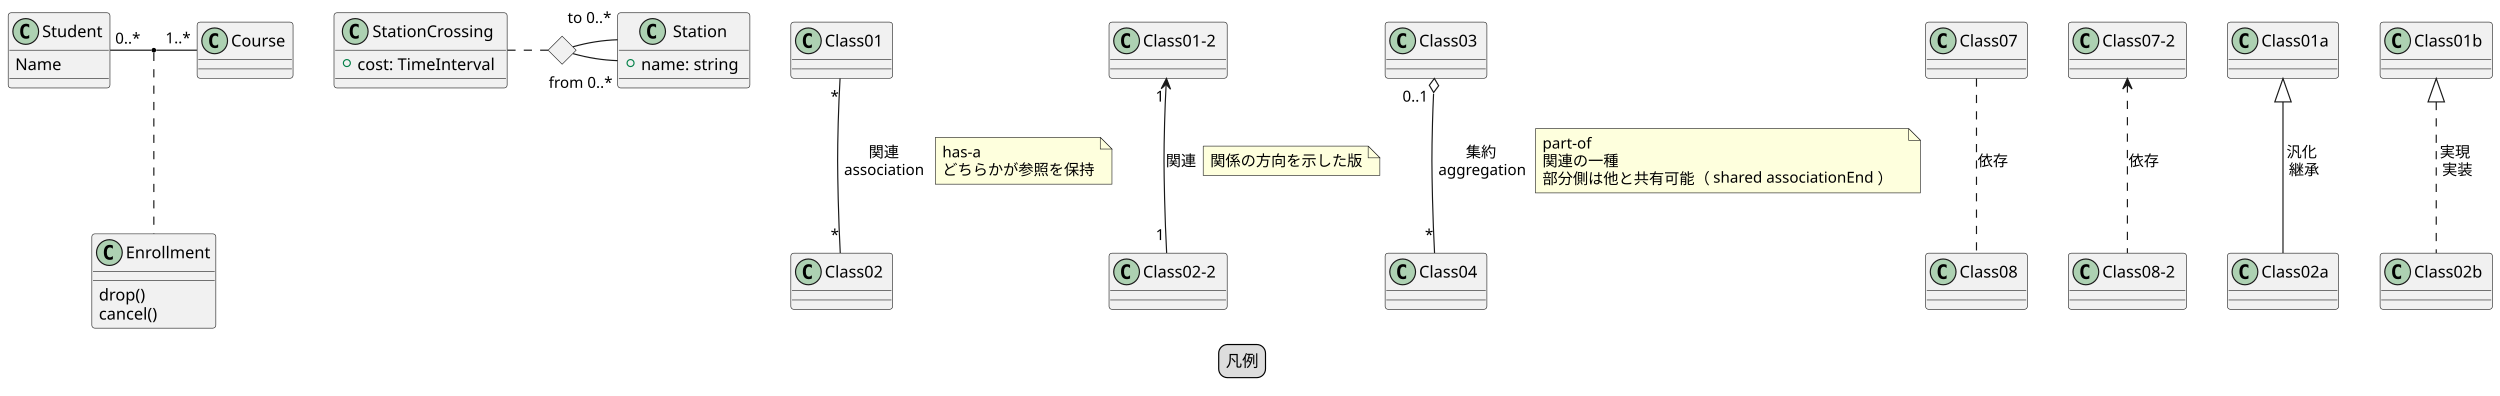
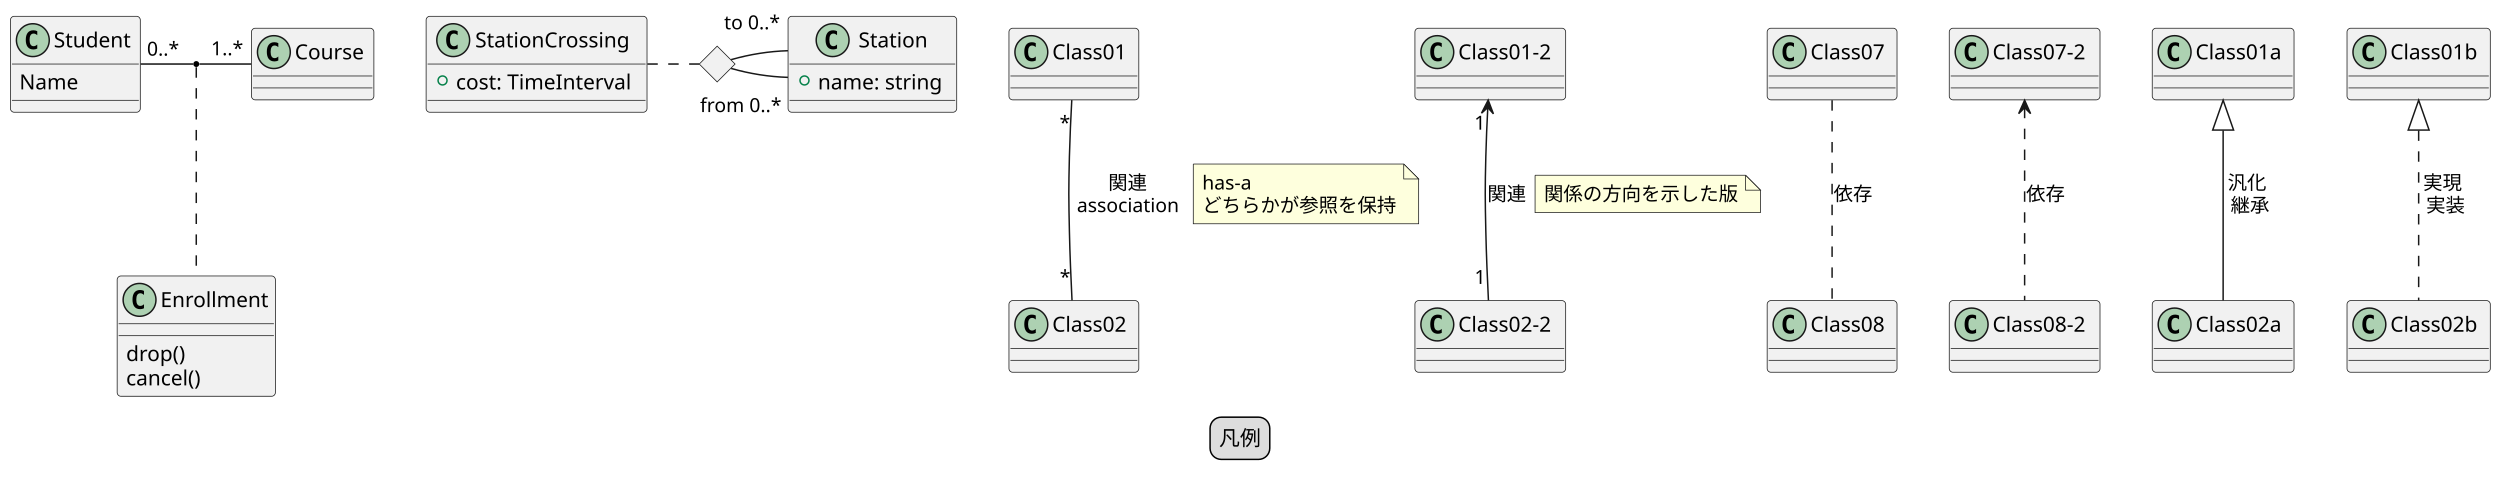
- <svg xmlns="http://www.w3.org/2000/svg" contentStyleType="text/css" height="338px" preserveAspectRatio="none" style="width:2137px;height:338px;background:#FFFFFF;" version="1.1" viewBox="0 0 2137 338" width="2137px" zoomAndPan="magnify">
+ <svg xmlns="http://www.w3.org/2000/svg" contentStyleType="text/css" height="323px" preserveAspectRatio="none" style="width:1675px;height:323px;background:#FFFFFF;" version="1.1" viewBox="0 0 1675 323" width="1675px" zoomAndPan="magnify">
  <defs />
  <g>
    <g id="elem_Class01">
      <rect fill="#F1F1F1" height="48" id="Class01" rx="2.5" ry="2.5" style="stroke:#181818;stroke-width:0.5;" width="87" x="676" y="18.909" />
      <ellipse cx="691" cy="34.909" fill="#ADD1B2" rx="11" ry="11" style="stroke:#181818;stroke-width:1.0;" />
      <path d="M693.969,40.55 Q693.391,40.847 692.75,40.987 Q692.109,41.144 691.406,41.144 Q688.906,41.144 687.578,39.503 Q686.266,37.847 686.266,34.722 Q686.266,31.597 687.578,29.941 Q688.906,28.284 691.406,28.284 Q692.109,28.284 692.75,28.441 Q693.406,28.597 693.969,28.894 L693.969,31.613 Q693.344,31.034 692.75,30.769 Q692.156,30.488 691.531,30.488 Q690.188,30.488 689.5,31.566 Q688.812,32.628 688.812,34.722 Q688.812,36.816 689.5,37.894 Q690.188,38.956 691.531,38.956 Q692.156,38.956 692.75,38.691 Q693.344,38.409 693.969,37.831 L693.969,40.55 Z " fill="#000000" />
      <text fill="#000000" font-family="sans-serif" font-size="14" lengthAdjust="spacing" textLength="55" x="705" y="39.756">Class01</text>
      <line style="stroke:#181818;stroke-width:0.5;" x1="677" x2="762" y1="50.909" y2="50.909" />
      <line style="stroke:#181818;stroke-width:0.5;" x1="677" x2="762" y1="58.909" y2="58.909" />
    </g>
    <g id="elem_Class02">
-       <rect fill="#F1F1F1" height="48" id="Class02" rx="2.5" ry="2.5" style="stroke:#181818;stroke-width:0.5;" width="87" x="676" y="216.409" />
-       <ellipse cx="691" cy="232.409" fill="#ADD1B2" rx="11" ry="11" style="stroke:#181818;stroke-width:1.0;" />
-       <path d="M693.969,238.05 Q693.391,238.347 692.75,238.488 Q692.109,238.644 691.406,238.644 Q688.906,238.644 687.578,237.003 Q686.266,235.347 686.266,232.222 Q686.266,229.097 687.578,227.441 Q688.906,225.784 691.406,225.784 Q692.109,225.784 692.75,225.941 Q693.406,226.097 693.969,226.394 L693.969,229.113 Q693.344,228.534 692.75,228.269 Q692.156,227.988 691.531,227.988 Q690.188,227.988 689.5,229.066 Q688.812,230.128 688.812,232.222 Q688.812,234.316 689.5,235.394 Q690.188,236.456 691.531,236.456 Q692.156,236.456 692.75,236.191 Q693.344,235.909 693.969,235.331 L693.969,238.05 Z " fill="#000000" />
-       <text fill="#000000" font-family="sans-serif" font-size="14" lengthAdjust="spacing" textLength="55" x="705" y="237.256">Class02</text>
-       <line style="stroke:#181818;stroke-width:0.5;" x1="677" x2="762" y1="248.409" y2="248.409" />
-       <line style="stroke:#181818;stroke-width:0.5;" x1="677" x2="762" y1="256.409" y2="256.409" />
+       <rect fill="#F1F1F1" height="48" id="Class02" rx="2.5" ry="2.5" style="stroke:#181818;stroke-width:0.5;" width="87" x="676" y="201.409" />
+       <ellipse cx="691" cy="217.409" fill="#ADD1B2" rx="11" ry="11" style="stroke:#181818;stroke-width:1.0;" />
+       <path d="M693.969,223.05 Q693.391,223.347 692.75,223.488 Q692.109,223.644 691.406,223.644 Q688.906,223.644 687.578,222.003 Q686.266,220.347 686.266,217.222 Q686.266,214.097 687.578,212.441 Q688.906,210.784 691.406,210.784 Q692.109,210.784 692.75,210.941 Q693.406,211.097 693.969,211.394 L693.969,214.113 Q693.344,213.534 692.75,213.269 Q692.156,212.988 691.531,212.988 Q690.188,212.988 689.5,214.066 Q688.812,215.128 688.812,217.222 Q688.812,219.316 689.5,220.394 Q690.188,221.456 691.531,221.456 Q692.156,221.456 692.75,221.191 Q693.344,220.909 693.969,220.331 L693.969,223.05 Z " fill="#000000" />
+       <text fill="#000000" font-family="sans-serif" font-size="14" lengthAdjust="spacing" textLength="55" x="705" y="222.256">Class02</text>
+       <line style="stroke:#181818;stroke-width:0.5;" x1="677" x2="762" y1="233.409" y2="233.409" />
+       <line style="stroke:#181818;stroke-width:0.5;" x1="677" x2="762" y1="241.409" y2="241.409" />
    </g>
    <g id="elem_Class01-2">
      <rect fill="#F1F1F1" height="48" id="Class01-2" rx="2.5" ry="2.5" style="stroke:#181818;stroke-width:0.5;" width="101" x="948" y="18.909" />
      <ellipse cx="963" cy="34.909" fill="#ADD1B2" rx="11" ry="11" style="stroke:#181818;stroke-width:1.0;" />
      <path d="M965.969,40.55 Q965.391,40.847 964.75,40.987 Q964.109,41.144 963.406,41.144 Q960.906,41.144 959.578,39.503 Q958.266,37.847 958.266,34.722 Q958.266,31.597 959.578,29.941 Q960.906,28.284 963.406,28.284 Q964.109,28.284 964.75,28.441 Q965.406,28.597 965.969,28.894 L965.969,31.613 Q965.344,31.034 964.75,30.769 Q964.156,30.488 963.531,30.488 Q962.188,30.488 961.5,31.566 Q960.812,32.628 960.812,34.722 Q960.812,36.816 961.5,37.894 Q962.188,38.956 963.531,38.956 Q964.156,38.956 964.75,38.691 Q965.344,38.409 965.969,37.831 L965.969,40.55 Z " fill="#000000" />
      <text fill="#000000" font-family="sans-serif" font-size="14" lengthAdjust="spacing" textLength="69" x="977" y="39.756">Class01-2</text>
      <line style="stroke:#181818;stroke-width:0.5;" x1="949" x2="1048" y1="50.909" y2="50.909" />
      <line style="stroke:#181818;stroke-width:0.5;" x1="949" x2="1048" y1="58.909" y2="58.909" />
    </g>
    <g id="elem_Class02-2">
-       <rect fill="#F1F1F1" height="48" id="Class02-2" rx="2.5" ry="2.5" style="stroke:#181818;stroke-width:0.5;" width="101" x="948" y="216.409" />
-       <ellipse cx="963" cy="232.409" fill="#ADD1B2" rx="11" ry="11" style="stroke:#181818;stroke-width:1.0;" />
-       <path d="M965.969,238.05 Q965.391,238.347 964.75,238.488 Q964.109,238.644 963.406,238.644 Q960.906,238.644 959.578,237.003 Q958.266,235.347 958.266,232.222 Q958.266,229.097 959.578,227.441 Q960.906,225.784 963.406,225.784 Q964.109,225.784 964.75,225.941 Q965.406,226.097 965.969,226.394 L965.969,229.113 Q965.344,228.534 964.75,228.269 Q964.156,227.988 963.531,227.988 Q962.188,227.988 961.5,229.066 Q960.812,230.128 960.812,232.222 Q960.812,234.316 961.5,235.394 Q962.188,236.456 963.531,236.456 Q964.156,236.456 964.75,236.191 Q965.344,235.909 965.969,235.331 L965.969,238.05 Z " fill="#000000" />
-       <text fill="#000000" font-family="sans-serif" font-size="14" lengthAdjust="spacing" textLength="69" x="977" y="237.256">Class02-2</text>
-       <line style="stroke:#181818;stroke-width:0.5;" x1="949" x2="1048" y1="248.409" y2="248.409" />
-       <line style="stroke:#181818;stroke-width:0.5;" x1="949" x2="1048" y1="256.409" y2="256.409" />
-     </g>
-     <g id="elem_Class03">
-       <rect fill="#F1F1F1" height="48" id="Class03" rx="2.5" ry="2.5" style="stroke:#181818;stroke-width:0.5;" width="87" x="1184" y="18.909" />
+       <rect fill="#F1F1F1" height="48" id="Class02-2" rx="2.5" ry="2.5" style="stroke:#181818;stroke-width:0.5;" width="101" x="948" y="201.409" />
+       <ellipse cx="963" cy="217.409" fill="#ADD1B2" rx="11" ry="11" style="stroke:#181818;stroke-width:1.0;" />
+       <path d="M965.969,223.05 Q965.391,223.347 964.75,223.488 Q964.109,223.644 963.406,223.644 Q960.906,223.644 959.578,222.003 Q958.266,220.347 958.266,217.222 Q958.266,214.097 959.578,212.441 Q960.906,210.784 963.406,210.784 Q964.109,210.784 964.75,210.941 Q965.406,211.097 965.969,211.394 L965.969,214.113 Q965.344,213.534 964.75,213.269 Q964.156,212.988 963.531,212.988 Q962.188,212.988 961.5,214.066 Q960.812,215.128 960.812,217.222 Q960.812,219.316 961.5,220.394 Q962.188,221.456 963.531,221.456 Q964.156,221.456 964.75,221.191 Q965.344,220.909 965.969,220.331 L965.969,223.05 Z " fill="#000000" />
+       <text fill="#000000" font-family="sans-serif" font-size="14" lengthAdjust="spacing" textLength="69" x="977" y="222.256">Class02-2</text>
+       <line style="stroke:#181818;stroke-width:0.5;" x1="949" x2="1048" y1="233.409" y2="233.409" />
+       <line style="stroke:#181818;stroke-width:0.5;" x1="949" x2="1048" y1="241.409" y2="241.409" />
+     </g>
+     <g id="elem_Class07">
+       <rect fill="#F1F1F1" height="48" id="Class07" rx="2.5" ry="2.5" style="stroke:#181818;stroke-width:0.5;" width="87" x="1184" y="18.909" />
      <ellipse cx="1199" cy="34.909" fill="#ADD1B2" rx="11" ry="11" style="stroke:#181818;stroke-width:1.0;" />
      <path d="M1201.969,40.55 Q1201.391,40.847 1200.75,40.987 Q1200.109,41.144 1199.406,41.144 Q1196.906,41.144 1195.578,39.503 Q1194.266,37.847 1194.266,34.722 Q1194.266,31.597 1195.578,29.941 Q1196.906,28.284 1199.406,28.284 Q1200.109,28.284 1200.75,28.441 Q1201.406,28.597 1201.969,28.894 L1201.969,31.613 Q1201.344,31.034 1200.75,30.769 Q1200.156,30.488 1199.531,30.488 Q1198.188,30.488 1197.5,31.566 Q1196.812,32.628 1196.812,34.722 Q1196.812,36.816 1197.5,37.894 Q1198.188,38.956 1199.531,38.956 Q1200.156,38.956 1200.75,38.691 Q1201.344,38.409 1201.969,37.831 L1201.969,40.55 Z " fill="#000000" />
-       <text fill="#000000" font-family="sans-serif" font-size="14" lengthAdjust="spacing" textLength="55" x="1213" y="39.756">Class03</text>
+       <text fill="#000000" font-family="sans-serif" font-size="14" lengthAdjust="spacing" textLength="55" x="1213" y="39.756">Class07</text>
      <line style="stroke:#181818;stroke-width:0.5;" x1="1185" x2="1270" y1="50.909" y2="50.909" />
      <line style="stroke:#181818;stroke-width:0.5;" x1="1185" x2="1270" y1="58.909" y2="58.909" />
    </g>
-     <g id="elem_Class04">
-       <rect fill="#F1F1F1" height="48" id="Class04" rx="2.5" ry="2.5" style="stroke:#181818;stroke-width:0.5;" width="87" x="1184" y="216.409" />
-       <ellipse cx="1199" cy="232.409" fill="#ADD1B2" rx="11" ry="11" style="stroke:#181818;stroke-width:1.0;" />
-       <path d="M1201.969,238.05 Q1201.391,238.347 1200.75,238.488 Q1200.109,238.644 1199.406,238.644 Q1196.906,238.644 1195.578,237.003 Q1194.266,235.347 1194.266,232.222 Q1194.266,229.097 1195.578,227.441 Q1196.906,225.784 1199.406,225.784 Q1200.109,225.784 1200.75,225.941 Q1201.406,226.097 1201.969,226.394 L1201.969,229.113 Q1201.344,228.534 1200.75,228.269 Q1200.156,227.988 1199.531,227.988 Q1198.188,227.988 1197.5,229.066 Q1196.812,230.128 1196.812,232.222 Q1196.812,234.316 1197.5,235.394 Q1198.188,236.456 1199.531,236.456 Q1200.156,236.456 1200.75,236.191 Q1201.344,235.909 1201.969,235.331 L1201.969,238.05 Z " fill="#000000" />
-       <text fill="#000000" font-family="sans-serif" font-size="14" lengthAdjust="spacing" textLength="55" x="1213" y="237.256">Class04</text>
-       <line style="stroke:#181818;stroke-width:0.5;" x1="1185" x2="1270" y1="248.409" y2="248.409" />
-       <line style="stroke:#181818;stroke-width:0.5;" x1="1185" x2="1270" y1="256.409" y2="256.409" />
-     </g>
-     <g id="elem_Class07">
-       <rect fill="#F1F1F1" height="48" id="Class07" rx="2.5" ry="2.5" style="stroke:#181818;stroke-width:0.5;" width="87" x="1646" y="18.909" />
-       <ellipse cx="1661" cy="34.909" fill="#ADD1B2" rx="11" ry="11" style="stroke:#181818;stroke-width:1.0;" />
-       <path d="M1663.969,40.55 Q1663.391,40.847 1662.75,40.987 Q1662.109,41.144 1661.406,41.144 Q1658.906,41.144 1657.578,39.503 Q1656.266,37.847 1656.266,34.722 Q1656.266,31.597 1657.578,29.941 Q1658.906,28.284 1661.406,28.284 Q1662.109,28.284 1662.75,28.441 Q1663.406,28.597 1663.969,28.894 L1663.969,31.613 Q1663.344,31.034 1662.75,30.769 Q1662.156,30.488 1661.531,30.488 Q1660.188,30.488 1659.5,31.566 Q1658.812,32.628 1658.812,34.722 Q1658.812,36.816 1659.5,37.894 Q1660.188,38.956 1661.531,38.956 Q1662.156,38.956 1662.75,38.691 Q1663.344,38.409 1663.969,37.831 L1663.969,40.55 Z " fill="#000000" />
-       <text fill="#000000" font-family="sans-serif" font-size="14" lengthAdjust="spacing" textLength="55" x="1675" y="39.756">Class07</text>
-       <line style="stroke:#181818;stroke-width:0.5;" x1="1647" x2="1732" y1="50.909" y2="50.909" />
-       <line style="stroke:#181818;stroke-width:0.5;" x1="1647" x2="1732" y1="58.909" y2="58.909" />
-     </g>
    <g id="elem_Class08">
-       <rect fill="#F1F1F1" height="48" id="Class08" rx="2.5" ry="2.5" style="stroke:#181818;stroke-width:0.5;" width="87" x="1646" y="216.409" />
-       <ellipse cx="1661" cy="232.409" fill="#ADD1B2" rx="11" ry="11" style="stroke:#181818;stroke-width:1.0;" />
-       <path d="M1663.969,238.05 Q1663.391,238.347 1662.75,238.488 Q1662.109,238.644 1661.406,238.644 Q1658.906,238.644 1657.578,237.003 Q1656.266,235.347 1656.266,232.222 Q1656.266,229.097 1657.578,227.441 Q1658.906,225.784 1661.406,225.784 Q1662.109,225.784 1662.75,225.941 Q1663.406,226.097 1663.969,226.394 L1663.969,229.113 Q1663.344,228.534 1662.75,228.269 Q1662.156,227.988 1661.531,227.988 Q1660.188,227.988 1659.5,229.066 Q1658.812,230.128 1658.812,232.222 Q1658.812,234.316 1659.5,235.394 Q1660.188,236.456 1661.531,236.456 Q1662.156,236.456 1662.75,236.191 Q1663.344,235.909 1663.969,235.331 L1663.969,238.05 Z " fill="#000000" />
-       <text fill="#000000" font-family="sans-serif" font-size="14" lengthAdjust="spacing" textLength="55" x="1675" y="237.256">Class08</text>
-       <line style="stroke:#181818;stroke-width:0.5;" x1="1647" x2="1732" y1="248.409" y2="248.409" />
-       <line style="stroke:#181818;stroke-width:0.5;" x1="1647" x2="1732" y1="256.409" y2="256.409" />
+       <rect fill="#F1F1F1" height="48" id="Class08" rx="2.5" ry="2.5" style="stroke:#181818;stroke-width:0.5;" width="87" x="1184" y="201.409" />
+       <ellipse cx="1199" cy="217.409" fill="#ADD1B2" rx="11" ry="11" style="stroke:#181818;stroke-width:1.0;" />
+       <path d="M1201.969,223.05 Q1201.391,223.347 1200.75,223.488 Q1200.109,223.644 1199.406,223.644 Q1196.906,223.644 1195.578,222.003 Q1194.266,220.347 1194.266,217.222 Q1194.266,214.097 1195.578,212.441 Q1196.906,210.784 1199.406,210.784 Q1200.109,210.784 1200.75,210.941 Q1201.406,211.097 1201.969,211.394 L1201.969,214.113 Q1201.344,213.534 1200.75,213.269 Q1200.156,212.988 1199.531,212.988 Q1198.188,212.988 1197.5,214.066 Q1196.812,215.128 1196.812,217.222 Q1196.812,219.316 1197.5,220.394 Q1198.188,221.456 1199.531,221.456 Q1200.156,221.456 1200.75,221.191 Q1201.344,220.909 1201.969,220.331 L1201.969,223.05 Z " fill="#000000" />
+       <text fill="#000000" font-family="sans-serif" font-size="14" lengthAdjust="spacing" textLength="55" x="1213" y="222.256">Class08</text>
+       <line style="stroke:#181818;stroke-width:0.5;" x1="1185" x2="1270" y1="233.409" y2="233.409" />
+       <line style="stroke:#181818;stroke-width:0.5;" x1="1185" x2="1270" y1="241.409" y2="241.409" />
    </g>
    <g id="elem_Class07-2">
-       <rect fill="#F1F1F1" height="48" id="Class07-2" rx="2.5" ry="2.5" style="stroke:#181818;stroke-width:0.5;" width="101" x="1768" y="18.909" />
-       <ellipse cx="1783" cy="34.909" fill="#ADD1B2" rx="11" ry="11" style="stroke:#181818;stroke-width:1.0;" />
-       <path d="M1785.969,40.55 Q1785.391,40.847 1784.75,40.987 Q1784.109,41.144 1783.406,41.144 Q1780.906,41.144 1779.578,39.503 Q1778.266,37.847 1778.266,34.722 Q1778.266,31.597 1779.578,29.941 Q1780.906,28.284 1783.406,28.284 Q1784.109,28.284 1784.75,28.441 Q1785.406,28.597 1785.969,28.894 L1785.969,31.613 Q1785.344,31.034 1784.75,30.769 Q1784.156,30.488 1783.531,30.488 Q1782.188,30.488 1781.5,31.566 Q1780.812,32.628 1780.812,34.722 Q1780.812,36.816 1781.5,37.894 Q1782.188,38.956 1783.531,38.956 Q1784.156,38.956 1784.75,38.691 Q1785.344,38.409 1785.969,37.831 L1785.969,40.55 Z " fill="#000000" />
-       <text fill="#000000" font-family="sans-serif" font-size="14" lengthAdjust="spacing" textLength="69" x="1797" y="39.756">Class07-2</text>
-       <line style="stroke:#181818;stroke-width:0.5;" x1="1769" x2="1868" y1="50.909" y2="50.909" />
-       <line style="stroke:#181818;stroke-width:0.5;" x1="1769" x2="1868" y1="58.909" y2="58.909" />
+       <rect fill="#F1F1F1" height="48" id="Class07-2" rx="2.5" ry="2.5" style="stroke:#181818;stroke-width:0.5;" width="101" x="1306" y="18.909" />
+       <ellipse cx="1321" cy="34.909" fill="#ADD1B2" rx="11" ry="11" style="stroke:#181818;stroke-width:1.0;" />
+       <path d="M1323.969,40.55 Q1323.391,40.847 1322.75,40.987 Q1322.109,41.144 1321.406,41.144 Q1318.906,41.144 1317.578,39.503 Q1316.266,37.847 1316.266,34.722 Q1316.266,31.597 1317.578,29.941 Q1318.906,28.284 1321.406,28.284 Q1322.109,28.284 1322.75,28.441 Q1323.406,28.597 1323.969,28.894 L1323.969,31.613 Q1323.344,31.034 1322.75,30.769 Q1322.156,30.488 1321.531,30.488 Q1320.188,30.488 1319.5,31.566 Q1318.812,32.628 1318.812,34.722 Q1318.812,36.816 1319.5,37.894 Q1320.188,38.956 1321.531,38.956 Q1322.156,38.956 1322.75,38.691 Q1323.344,38.409 1323.969,37.831 L1323.969,40.55 Z " fill="#000000" />
+       <text fill="#000000" font-family="sans-serif" font-size="14" lengthAdjust="spacing" textLength="69" x="1335" y="39.756">Class07-2</text>
+       <line style="stroke:#181818;stroke-width:0.5;" x1="1307" x2="1406" y1="50.909" y2="50.909" />
+       <line style="stroke:#181818;stroke-width:0.5;" x1="1307" x2="1406" y1="58.909" y2="58.909" />
    </g>
    <g id="elem_Class08-2">
-       <rect fill="#F1F1F1" height="48" id="Class08-2" rx="2.5" ry="2.5" style="stroke:#181818;stroke-width:0.5;" width="101" x="1768" y="216.409" />
-       <ellipse cx="1783" cy="232.409" fill="#ADD1B2" rx="11" ry="11" style="stroke:#181818;stroke-width:1.0;" />
-       <path d="M1785.969,238.05 Q1785.391,238.347 1784.75,238.488 Q1784.109,238.644 1783.406,238.644 Q1780.906,238.644 1779.578,237.003 Q1778.266,235.347 1778.266,232.222 Q1778.266,229.097 1779.578,227.441 Q1780.906,225.784 1783.406,225.784 Q1784.109,225.784 1784.75,225.941 Q1785.406,226.097 1785.969,226.394 L1785.969,229.113 Q1785.344,228.534 1784.75,228.269 Q1784.156,227.988 1783.531,227.988 Q1782.188,227.988 1781.5,229.066 Q1780.812,230.128 1780.812,232.222 Q1780.812,234.316 1781.5,235.394 Q1782.188,236.456 1783.531,236.456 Q1784.156,236.456 1784.75,236.191 Q1785.344,235.909 1785.969,235.331 L1785.969,238.05 Z " fill="#000000" />
-       <text fill="#000000" font-family="sans-serif" font-size="14" lengthAdjust="spacing" textLength="69" x="1797" y="237.256">Class08-2</text>
-       <line style="stroke:#181818;stroke-width:0.5;" x1="1769" x2="1868" y1="248.409" y2="248.409" />
-       <line style="stroke:#181818;stroke-width:0.5;" x1="1769" x2="1868" y1="256.409" y2="256.409" />
+       <rect fill="#F1F1F1" height="48" id="Class08-2" rx="2.5" ry="2.5" style="stroke:#181818;stroke-width:0.5;" width="101" x="1306" y="201.409" />
+       <ellipse cx="1321" cy="217.409" fill="#ADD1B2" rx="11" ry="11" style="stroke:#181818;stroke-width:1.0;" />
+       <path d="M1323.969,223.05 Q1323.391,223.347 1322.75,223.488 Q1322.109,223.644 1321.406,223.644 Q1318.906,223.644 1317.578,222.003 Q1316.266,220.347 1316.266,217.222 Q1316.266,214.097 1317.578,212.441 Q1318.906,210.784 1321.406,210.784 Q1322.109,210.784 1322.75,210.941 Q1323.406,211.097 1323.969,211.394 L1323.969,214.113 Q1323.344,213.534 1322.75,213.269 Q1322.156,212.988 1321.531,212.988 Q1320.188,212.988 1319.5,214.066 Q1318.812,215.128 1318.812,217.222 Q1318.812,219.316 1319.5,220.394 Q1320.188,221.456 1321.531,221.456 Q1322.156,221.456 1322.75,221.191 Q1323.344,220.909 1323.969,220.331 L1323.969,223.05 Z " fill="#000000" />
+       <text fill="#000000" font-family="sans-serif" font-size="14" lengthAdjust="spacing" textLength="69" x="1335" y="222.256">Class08-2</text>
+       <line style="stroke:#181818;stroke-width:0.5;" x1="1307" x2="1406" y1="233.409" y2="233.409" />
+       <line style="stroke:#181818;stroke-width:0.5;" x1="1307" x2="1406" y1="241.409" y2="241.409" />
    </g>
    <g id="elem_Class01a">
-       <rect fill="#F1F1F1" height="48" id="Class01a" rx="2.5" ry="2.5" style="stroke:#181818;stroke-width:0.5;" width="95" x="1904" y="18.909" />
-       <ellipse cx="1919" cy="34.909" fill="#ADD1B2" rx="11" ry="11" style="stroke:#181818;stroke-width:1.0;" />
-       <path d="M1921.969,40.55 Q1921.391,40.847 1920.75,40.987 Q1920.109,41.144 1919.406,41.144 Q1916.906,41.144 1915.578,39.503 Q1914.266,37.847 1914.266,34.722 Q1914.266,31.597 1915.578,29.941 Q1916.906,28.284 1919.406,28.284 Q1920.109,28.284 1920.75,28.441 Q1921.406,28.597 1921.969,28.894 L1921.969,31.613 Q1921.344,31.034 1920.75,30.769 Q1920.156,30.488 1919.531,30.488 Q1918.188,30.488 1917.5,31.566 Q1916.812,32.628 1916.812,34.722 Q1916.812,36.816 1917.5,37.894 Q1918.188,38.956 1919.531,38.956 Q1920.156,38.956 1920.75,38.691 Q1921.344,38.409 1921.969,37.831 L1921.969,40.55 Z " fill="#000000" />
-       <text fill="#000000" font-family="sans-serif" font-size="14" lengthAdjust="spacing" textLength="63" x="1933" y="39.756">Class01a</text>
-       <line style="stroke:#181818;stroke-width:0.5;" x1="1905" x2="1998" y1="50.909" y2="50.909" />
-       <line style="stroke:#181818;stroke-width:0.5;" x1="1905" x2="1998" y1="58.909" y2="58.909" />
+       <rect fill="#F1F1F1" height="48" id="Class01a" rx="2.5" ry="2.5" style="stroke:#181818;stroke-width:0.5;" width="95" x="1442" y="18.909" />
+       <ellipse cx="1457" cy="34.909" fill="#ADD1B2" rx="11" ry="11" style="stroke:#181818;stroke-width:1.0;" />
+       <path d="M1459.969,40.55 Q1459.391,40.847 1458.75,40.987 Q1458.109,41.144 1457.406,41.144 Q1454.906,41.144 1453.578,39.503 Q1452.266,37.847 1452.266,34.722 Q1452.266,31.597 1453.578,29.941 Q1454.906,28.284 1457.406,28.284 Q1458.109,28.284 1458.75,28.441 Q1459.406,28.597 1459.969,28.894 L1459.969,31.613 Q1459.344,31.034 1458.75,30.769 Q1458.156,30.488 1457.531,30.488 Q1456.188,30.488 1455.5,31.566 Q1454.812,32.628 1454.812,34.722 Q1454.812,36.816 1455.5,37.894 Q1456.188,38.956 1457.531,38.956 Q1458.156,38.956 1458.75,38.691 Q1459.344,38.409 1459.969,37.831 L1459.969,40.55 Z " fill="#000000" />
+       <text fill="#000000" font-family="sans-serif" font-size="14" lengthAdjust="spacing" textLength="63" x="1471" y="39.756">Class01a</text>
+       <line style="stroke:#181818;stroke-width:0.5;" x1="1443" x2="1536" y1="50.909" y2="50.909" />
+       <line style="stroke:#181818;stroke-width:0.5;" x1="1443" x2="1536" y1="58.909" y2="58.909" />
    </g>
    <g id="elem_Class02a">
-       <rect fill="#F1F1F1" height="48" id="Class02a" rx="2.5" ry="2.5" style="stroke:#181818;stroke-width:0.5;" width="95" x="1904" y="216.409" />
-       <ellipse cx="1919" cy="232.409" fill="#ADD1B2" rx="11" ry="11" style="stroke:#181818;stroke-width:1.0;" />
-       <path d="M1921.969,238.05 Q1921.391,238.347 1920.75,238.488 Q1920.109,238.644 1919.406,238.644 Q1916.906,238.644 1915.578,237.003 Q1914.266,235.347 1914.266,232.222 Q1914.266,229.097 1915.578,227.441 Q1916.906,225.784 1919.406,225.784 Q1920.109,225.784 1920.75,225.941 Q1921.406,226.097 1921.969,226.394 L1921.969,229.113 Q1921.344,228.534 1920.75,228.269 Q1920.156,227.988 1919.531,227.988 Q1918.188,227.988 1917.5,229.066 Q1916.812,230.128 1916.812,232.222 Q1916.812,234.316 1917.5,235.394 Q1918.188,236.456 1919.531,236.456 Q1920.156,236.456 1920.75,236.191 Q1921.344,235.909 1921.969,235.331 L1921.969,238.05 Z " fill="#000000" />
-       <text fill="#000000" font-family="sans-serif" font-size="14" lengthAdjust="spacing" textLength="63" x="1933" y="237.256">Class02a</text>
-       <line style="stroke:#181818;stroke-width:0.5;" x1="1905" x2="1998" y1="248.409" y2="248.409" />
-       <line style="stroke:#181818;stroke-width:0.5;" x1="1905" x2="1998" y1="256.409" y2="256.409" />
+       <rect fill="#F1F1F1" height="48" id="Class02a" rx="2.5" ry="2.5" style="stroke:#181818;stroke-width:0.5;" width="95" x="1442" y="201.409" />
+       <ellipse cx="1457" cy="217.409" fill="#ADD1B2" rx="11" ry="11" style="stroke:#181818;stroke-width:1.0;" />
+       <path d="M1459.969,223.05 Q1459.391,223.347 1458.75,223.488 Q1458.109,223.644 1457.406,223.644 Q1454.906,223.644 1453.578,222.003 Q1452.266,220.347 1452.266,217.222 Q1452.266,214.097 1453.578,212.441 Q1454.906,210.784 1457.406,210.784 Q1458.109,210.784 1458.75,210.941 Q1459.406,211.097 1459.969,211.394 L1459.969,214.113 Q1459.344,213.534 1458.75,213.269 Q1458.156,212.988 1457.531,212.988 Q1456.188,212.988 1455.5,214.066 Q1454.812,215.128 1454.812,217.222 Q1454.812,219.316 1455.5,220.394 Q1456.188,221.456 1457.531,221.456 Q1458.156,221.456 1458.75,221.191 Q1459.344,220.909 1459.969,220.331 L1459.969,223.05 Z " fill="#000000" />
+       <text fill="#000000" font-family="sans-serif" font-size="14" lengthAdjust="spacing" textLength="63" x="1471" y="222.256">Class02a</text>
+       <line style="stroke:#181818;stroke-width:0.5;" x1="1443" x2="1536" y1="233.409" y2="233.409" />
+       <line style="stroke:#181818;stroke-width:0.5;" x1="1443" x2="1536" y1="241.409" y2="241.409" />
    </g>
    <g id="elem_Class01b">
-       <rect fill="#F1F1F1" height="48" id="Class01b" rx="2.5" ry="2.5" style="stroke:#181818;stroke-width:0.5;" width="96" x="2034.5" y="18.909" />
-       <ellipse cx="2049.5" cy="34.909" fill="#ADD1B2" rx="11" ry="11" style="stroke:#181818;stroke-width:1.0;" />
-       <path d="M2052.469,40.55 Q2051.891,40.847 2051.25,40.987 Q2050.609,41.144 2049.906,41.144 Q2047.406,41.144 2046.078,39.503 Q2044.766,37.847 2044.766,34.722 Q2044.766,31.597 2046.078,29.941 Q2047.406,28.284 2049.906,28.284 Q2050.609,28.284 2051.25,28.441 Q2051.906,28.597 2052.469,28.894 L2052.469,31.613 Q2051.844,31.034 2051.25,30.769 Q2050.656,30.488 2050.031,30.488 Q2048.688,30.488 2048,31.566 Q2047.312,32.628 2047.312,34.722 Q2047.312,36.816 2048,37.894 Q2048.688,38.956 2050.031,38.956 Q2050.656,38.956 2051.25,38.691 Q2051.844,38.409 2052.469,37.831 L2052.469,40.55 Z " fill="#000000" />
-       <text fill="#000000" font-family="sans-serif" font-size="14" lengthAdjust="spacing" textLength="64" x="2063.5" y="39.756">Class01b</text>
-       <line style="stroke:#181818;stroke-width:0.5;" x1="2035.5" x2="2129.5" y1="50.909" y2="50.909" />
-       <line style="stroke:#181818;stroke-width:0.5;" x1="2035.5" x2="2129.5" y1="58.909" y2="58.909" />
+       <rect fill="#F1F1F1" height="48" id="Class01b" rx="2.5" ry="2.5" style="stroke:#181818;stroke-width:0.5;" width="96" x="1572.5" y="18.909" />
+       <ellipse cx="1587.5" cy="34.909" fill="#ADD1B2" rx="11" ry="11" style="stroke:#181818;stroke-width:1.0;" />
+       <path d="M1590.469,40.55 Q1589.891,40.847 1589.25,40.987 Q1588.609,41.144 1587.906,41.144 Q1585.406,41.144 1584.078,39.503 Q1582.766,37.847 1582.766,34.722 Q1582.766,31.597 1584.078,29.941 Q1585.406,28.284 1587.906,28.284 Q1588.609,28.284 1589.25,28.441 Q1589.906,28.597 1590.469,28.894 L1590.469,31.613 Q1589.844,31.034 1589.25,30.769 Q1588.656,30.488 1588.031,30.488 Q1586.688,30.488 1586,31.566 Q1585.312,32.628 1585.312,34.722 Q1585.312,36.816 1586,37.894 Q1586.688,38.956 1588.031,38.956 Q1588.656,38.956 1589.25,38.691 Q1589.844,38.409 1590.469,37.831 L1590.469,40.55 Z " fill="#000000" />
+       <text fill="#000000" font-family="sans-serif" font-size="14" lengthAdjust="spacing" textLength="64" x="1601.5" y="39.756">Class01b</text>
+       <line style="stroke:#181818;stroke-width:0.5;" x1="1573.5" x2="1667.5" y1="50.909" y2="50.909" />
+       <line style="stroke:#181818;stroke-width:0.5;" x1="1573.5" x2="1667.5" y1="58.909" y2="58.909" />
    </g>
    <g id="elem_Class02b">
-       <rect fill="#F1F1F1" height="48" id="Class02b" rx="2.5" ry="2.5" style="stroke:#181818;stroke-width:0.5;" width="96" x="2034.5" y="216.409" />
-       <ellipse cx="2049.5" cy="232.409" fill="#ADD1B2" rx="11" ry="11" style="stroke:#181818;stroke-width:1.0;" />
-       <path d="M2052.469,238.05 Q2051.891,238.347 2051.25,238.488 Q2050.609,238.644 2049.906,238.644 Q2047.406,238.644 2046.078,237.003 Q2044.766,235.347 2044.766,232.222 Q2044.766,229.097 2046.078,227.441 Q2047.406,225.784 2049.906,225.784 Q2050.609,225.784 2051.25,225.941 Q2051.906,226.097 2052.469,226.394 L2052.469,229.113 Q2051.844,228.534 2051.25,228.269 Q2050.656,227.988 2050.031,227.988 Q2048.688,227.988 2048,229.066 Q2047.312,230.128 2047.312,232.222 Q2047.312,234.316 2048,235.394 Q2048.688,236.456 2050.031,236.456 Q2050.656,236.456 2051.25,236.191 Q2051.844,235.909 2052.469,235.331 L2052.469,238.05 Z " fill="#000000" />
-       <text fill="#000000" font-family="sans-serif" font-size="14" lengthAdjust="spacing" textLength="64" x="2063.5" y="237.256">Class02b</text>
-       <line style="stroke:#181818;stroke-width:0.5;" x1="2035.5" x2="2129.5" y1="248.409" y2="248.409" />
-       <line style="stroke:#181818;stroke-width:0.5;" x1="2035.5" x2="2129.5" y1="256.409" y2="256.409" />
+       <rect fill="#F1F1F1" height="48" id="Class02b" rx="2.5" ry="2.5" style="stroke:#181818;stroke-width:0.5;" width="96" x="1572.5" y="201.409" />
+       <ellipse cx="1587.5" cy="217.409" fill="#ADD1B2" rx="11" ry="11" style="stroke:#181818;stroke-width:1.0;" />
+       <path d="M1590.469,223.05 Q1589.891,223.347 1589.25,223.488 Q1588.609,223.644 1587.906,223.644 Q1585.406,223.644 1584.078,222.003 Q1582.766,220.347 1582.766,217.222 Q1582.766,214.097 1584.078,212.441 Q1585.406,210.784 1587.906,210.784 Q1588.609,210.784 1589.25,210.941 Q1589.906,211.097 1590.469,211.394 L1590.469,214.113 Q1589.844,213.534 1589.25,213.269 Q1588.656,212.988 1588.031,212.988 Q1586.688,212.988 1586,214.066 Q1585.312,215.128 1585.312,217.222 Q1585.312,219.316 1586,220.394 Q1586.688,221.456 1588.031,221.456 Q1588.656,221.456 1589.25,221.191 Q1589.844,220.909 1590.469,220.331 L1590.469,223.05 Z " fill="#000000" />
+       <text fill="#000000" font-family="sans-serif" font-size="14" lengthAdjust="spacing" textLength="64" x="1601.5" y="222.256">Class02b</text>
+       <line style="stroke:#181818;stroke-width:0.5;" x1="1573.5" x2="1667.5" y1="233.409" y2="233.409" />
+       <line style="stroke:#181818;stroke-width:0.5;" x1="1573.5" x2="1667.5" y1="241.409" y2="241.409" />
    </g>
    <g id="elem_Student">
-       <rect codeLine="28" fill="#F1F1F1" height="64.297" id="Student" rx="2.5" ry="2.5" style="stroke:#181818;stroke-width:0.5;" width="87" x="7" y="10.909" />
+       <rect codeLine="22" fill="#F1F1F1" height="64.297" id="Student" rx="2.5" ry="2.5" style="stroke:#181818;stroke-width:0.5;" width="87" x="7" y="10.909" />
      <ellipse cx="22" cy="26.909" fill="#ADD1B2" rx="11" ry="11" style="stroke:#181818;stroke-width:1.0;" />
      <path d="M24.969,32.55 Q24.391,32.847 23.75,32.987 Q23.109,33.144 22.406,33.144 Q19.906,33.144 18.578,31.503 Q17.266,29.847 17.266,26.722 Q17.266,23.597 18.578,21.941 Q19.906,20.284 22.406,20.284 Q23.109,20.284 23.75,20.441 Q24.406,20.597 24.969,20.894 L24.969,23.613 Q24.344,23.034 23.75,22.769 Q23.156,22.488 22.531,22.488 Q21.188,22.488 20.5,23.566 Q19.812,24.628 19.812,26.722 Q19.812,28.816 20.5,29.894 Q21.188,30.956 22.531,30.956 Q23.156,30.956 23.75,30.691 Q24.344,30.409 24.969,29.831 L24.969,32.55 Z " fill="#000000" />
      <text fill="#000000" font-family="sans-serif" font-size="14" lengthAdjust="spacing" textLength="55" x="36" y="31.756">Student</text>
      <line style="stroke:#181818;stroke-width:0.5;" x1="8" x2="93" y1="42.909" y2="42.909" />
      <text fill="#000000" font-family="sans-serif" font-size="14" lengthAdjust="spacing" textLength="40" x="13" y="59.904">Name</text>
      <line style="stroke:#181818;stroke-width:0.5;" x1="8" x2="93" y1="67.206" y2="67.206" />
    </g>
    <g id="elem_Course">
      <rect fill="#F1F1F1" height="48" id="Course" rx="2.5" ry="2.5" style="stroke:#181818;stroke-width:0.5;" width="82" x="168.5" y="18.909" />
      <ellipse cx="183.5" cy="34.909" fill="#ADD1B2" rx="11" ry="11" style="stroke:#181818;stroke-width:1.0;" />
      <path d="M186.469,40.55 Q185.891,40.847 185.25,40.987 Q184.609,41.144 183.906,41.144 Q181.406,41.144 180.078,39.503 Q178.766,37.847 178.766,34.722 Q178.766,31.597 180.078,29.941 Q181.406,28.284 183.906,28.284 Q184.609,28.284 185.25,28.441 Q185.906,28.597 186.469,28.894 L186.469,31.613 Q185.844,31.034 185.25,30.769 Q184.656,30.488 184.031,30.488 Q182.688,30.488 182,31.566 Q181.312,32.628 181.312,34.722 Q181.312,36.816 182,37.894 Q182.688,38.956 184.031,38.956 Q184.656,38.956 185.25,38.691 Q185.844,38.409 186.469,37.831 L186.469,40.55 Z " fill="#000000" />
      <text fill="#000000" font-family="sans-serif" font-size="14" lengthAdjust="spacing" textLength="50" x="197.5" y="39.756">Course</text>
      <line style="stroke:#181818;stroke-width:0.5;" x1="169.5" x2="249.5" y1="50.909" y2="50.909" />
      <line style="stroke:#181818;stroke-width:0.5;" x1="169.5" x2="249.5" y1="58.909" y2="58.909" />
    </g>
    <g id="elem_Enrollment">
-       <rect codeLine="33" fill="#F1F1F1" height="80.594" id="Enrollment" rx="2.5" ry="2.5" style="stroke:#181818;stroke-width:0.5;" width="106" x="78.5" y="199.909" />
-       <ellipse cx="93.5" cy="215.909" fill="#ADD1B2" rx="11" ry="11" style="stroke:#181818;stroke-width:1.0;" />
-       <path d="M96.469,221.55 Q95.891,221.847 95.25,221.988 Q94.609,222.144 93.906,222.144 Q91.406,222.144 90.078,220.503 Q88.766,218.847 88.766,215.722 Q88.766,212.597 90.078,210.941 Q91.406,209.284 93.906,209.284 Q94.609,209.284 95.25,209.441 Q95.906,209.597 96.469,209.894 L96.469,212.613 Q95.844,212.034 95.25,211.769 Q94.656,211.488 94.031,211.488 Q92.688,211.488 92,212.566 Q91.312,213.628 91.312,215.722 Q91.312,217.816 92,218.894 Q92.688,219.956 94.031,219.956 Q94.656,219.956 95.25,219.691 Q95.844,219.409 96.469,218.831 L96.469,221.55 Z " fill="#000000" />
-       <text fill="#000000" font-family="sans-serif" font-size="14" lengthAdjust="spacing" textLength="74" x="107.5" y="220.756">Enrollment</text>
-       <line style="stroke:#181818;stroke-width:0.5;" x1="79.5" x2="183.5" y1="231.909" y2="231.909" />
-       <line style="stroke:#181818;stroke-width:0.5;" x1="79.5" x2="183.5" y1="239.909" y2="239.909" />
-       <text fill="#000000" font-family="sans-serif" font-size="14" lengthAdjust="spacing" textLength="42" x="84.5" y="256.904">drop()</text>
-       <text fill="#000000" font-family="sans-serif" font-size="14" lengthAdjust="spacing" textLength="55" x="84.5" y="273.201">cancel()</text>
+       <rect codeLine="27" fill="#F1F1F1" height="80.594" id="Enrollment" rx="2.5" ry="2.5" style="stroke:#181818;stroke-width:0.5;" width="106" x="78.5" y="184.909" />
+       <ellipse cx="93.5" cy="200.909" fill="#ADD1B2" rx="11" ry="11" style="stroke:#181818;stroke-width:1.0;" />
+       <path d="M96.469,206.55 Q95.891,206.847 95.25,206.988 Q94.609,207.144 93.906,207.144 Q91.406,207.144 90.078,205.503 Q88.766,203.847 88.766,200.722 Q88.766,197.597 90.078,195.941 Q91.406,194.284 93.906,194.284 Q94.609,194.284 95.25,194.441 Q95.906,194.597 96.469,194.894 L96.469,197.613 Q95.844,197.034 95.25,196.769 Q94.656,196.488 94.031,196.488 Q92.688,196.488 92,197.566 Q91.312,198.628 91.312,200.722 Q91.312,202.816 92,203.894 Q92.688,204.956 94.031,204.956 Q94.656,204.956 95.25,204.691 Q95.844,204.409 96.469,203.831 L96.469,206.55 Z " fill="#000000" />
+       <text fill="#000000" font-family="sans-serif" font-size="14" lengthAdjust="spacing" textLength="74" x="107.5" y="205.756">Enrollment</text>
+       <line style="stroke:#181818;stroke-width:0.5;" x1="79.5" x2="183.5" y1="216.909" y2="216.909" />
+       <line style="stroke:#181818;stroke-width:0.5;" x1="79.5" x2="183.5" y1="224.909" y2="224.909" />
+       <text fill="#000000" font-family="sans-serif" font-size="14" lengthAdjust="spacing" textLength="42" x="84.5" y="241.905">drop()</text>
+       <text fill="#000000" font-family="sans-serif" font-size="14" lengthAdjust="spacing" textLength="55" x="84.5" y="258.201">cancel()</text>
    </g>
    <ellipse cx="131.5" cy="42.909" fill="#000000" rx="2" ry="2" style="stroke:none;stroke-width:1.0;" />
    <g id="elem_Station">
-       <rect codeLine="38" fill="#F1F1F1" height="64.297" id="Station" rx="2.5" ry="2.5" style="stroke:#181818;stroke-width:0.5;" width="113" x="528" y="10.909" />
+       <rect codeLine="32" fill="#F1F1F1" height="64.297" id="Station" rx="2.5" ry="2.5" style="stroke:#181818;stroke-width:0.5;" width="113" x="528" y="10.909" />
      <ellipse cx="557.85" cy="26.909" fill="#ADD1B2" rx="11" ry="11" style="stroke:#181818;stroke-width:1.0;" />
      <path d="M560.819,32.55 Q560.241,32.847 559.6,32.987 Q558.959,33.144 558.256,33.144 Q555.756,33.144 554.428,31.503 Q553.116,29.847 553.116,26.722 Q553.116,23.597 554.428,21.941 Q555.756,20.284 558.256,20.284 Q558.959,20.284 559.6,20.441 Q560.256,20.597 560.819,20.894 L560.819,23.613 Q560.194,23.034 559.6,22.769 Q559.006,22.488 558.381,22.488 Q557.038,22.488 556.35,23.566 Q555.663,24.628 555.663,26.722 Q555.663,28.816 556.35,29.894 Q557.038,30.956 558.381,30.956 Q559.006,30.956 559.6,30.691 Q560.194,30.409 560.819,29.831 L560.819,32.55 Z " fill="#000000" />
      <text fill="#000000" font-family="sans-serif" font-size="14" lengthAdjust="spacing" textLength="48" x="575.15" y="31.756">Station</text>
      <line style="stroke:#181818;stroke-width:0.5;" x1="529" x2="640" y1="42.909" y2="42.909" />
      <ellipse cx="539" cy="53.909" fill="none" rx="3" ry="3" style="stroke:#038048;stroke-width:1.0;" />
      <text fill="#000000" font-family="sans-serif" font-size="14" lengthAdjust="spacing" textLength="87" x="548" y="59.904">name: string</text>
      <line style="stroke:#181818;stroke-width:0.5;" x1="529" x2="640" y1="67.206" y2="67.206" />
    </g>
    <g id="elem_StationCrossing">
-       <rect codeLine="41" fill="#F1F1F1" height="64.297" id="StationCrossing" rx="2.5" ry="2.5" style="stroke:#181818;stroke-width:0.5;" width="148" x="285.5" y="10.909" />
+       <rect codeLine="35" fill="#F1F1F1" height="64.297" id="StationCrossing" rx="2.5" ry="2.5" style="stroke:#181818;stroke-width:0.5;" width="148" x="285.5" y="10.909" />
      <ellipse cx="303.65" cy="26.909" fill="#ADD1B2" rx="11" ry="11" style="stroke:#181818;stroke-width:1.0;" />
      <path d="M306.619,32.55 Q306.041,32.847 305.4,32.987 Q304.759,33.144 304.056,33.144 Q301.556,33.144 300.228,31.503 Q298.916,29.847 298.916,26.722 Q298.916,23.597 300.228,21.941 Q301.556,20.284 304.056,20.284 Q304.759,20.284 305.4,20.441 Q306.056,20.597 306.619,20.894 L306.619,23.613 Q305.994,23.034 305.4,22.769 Q304.806,22.488 304.181,22.488 Q302.837,22.488 302.15,23.566 Q301.462,24.628 301.462,26.722 Q301.462,28.816 302.15,29.894 Q302.837,30.956 304.181,30.956 Q304.806,30.956 305.4,30.691 Q305.994,30.409 306.619,29.831 L306.619,32.55 Z " fill="#000000" />
      <text fill="#000000" font-family="sans-serif" font-size="14" lengthAdjust="spacing" textLength="109" x="318.35" y="31.756">StationCrossing</text>
      <line style="stroke:#181818;stroke-width:0.5;" x1="286.5" x2="432.5" y1="42.909" y2="42.909" />
      <ellipse cx="296.5" cy="53.909" fill="none" rx="3" ry="3" style="stroke:#038048;stroke-width:1.0;" />
      <text fill="#000000" font-family="sans-serif" font-size="14" lengthAdjust="spacing" textLength="122" x="305.5" y="59.904">cost: TimeInterval</text>
      <line style="stroke:#181818;stroke-width:0.5;" x1="286.5" x2="432.5" y1="67.206" y2="67.206" />
    </g>
    <polygon fill="#F1F1F1" points="480.5,30.909,492.5,42.909,480.5,54.909,468.5,42.909,480.5,30.909" style="stroke:#181818;stroke-width:0.5;" />
    <g id="link_Class01_Class02">
-       <path codeLine="5" d="M718.09,67.069 C717.47,78.459 716.81,92.399 716.5,104.909 C715.79,133.789 715.88,141.029 716.5,169.909 C716.83,185.369 717.58,202.739 718.25,216.249 " fill="none" id="Class01-Class02" style="stroke:#181818;stroke-width:1.0;" />
-       <text fill="#000000" font-family="sans-serif" font-size="13" lengthAdjust="spacing" textLength="26" x="742.5" y="134.476">関連</text>
-       <text fill="#000000" font-family="sans-serif" font-size="13" lengthAdjust="spacing" textLength="72" x="721.5" y="149.609">association</text>
-       <path d="M799.5,117.409 L799.5,157.409 L950.5,157.409 L950.5,127.409 L940.5,117.409 L799.5,117.409 " fill="#FEFFDD" style="stroke:#181818;stroke-width:0.5;" />
-       <path d="M940.5,117.409 L940.5,127.409 L950.5,127.409 L940.5,117.409 " fill="#FEFFDD" style="stroke:#181818;stroke-width:0.5;" />
-       <text fill="#000000" font-family="sans-serif" font-size="13" lengthAdjust="spacing" textLength="36" x="805.5" y="134.476">has-a</text>
-       <text fill="#000000" font-family="sans-serif" font-size="13" lengthAdjust="spacing" textLength="130" x="805.5" y="149.609">どちらかが参照を保持</text>
+       <path codeLine="5" d="M718.09,67.069 C717.47,78.459 716.81,92.399 716.5,104.909 C715.95,127.129 716.02,132.689 716.5,154.909 C716.83,170.369 717.58,187.739 718.25,201.249 " fill="none" id="Class01-Class02" style="stroke:#181818;stroke-width:1.0;" />
+       <text fill="#000000" font-family="sans-serif" font-size="13" lengthAdjust="spacing" textLength="26" x="742.5" y="126.976">関連</text>
+       <text fill="#000000" font-family="sans-serif" font-size="13" lengthAdjust="spacing" textLength="72" x="721.5" y="142.109">association</text>
+       <path d="M799.5,109.909 L799.5,149.909 L950.5,149.909 L950.5,119.909 L940.5,109.909 L799.5,109.909 " fill="#FEFFDD" style="stroke:#181818;stroke-width:0.5;" />
+       <path d="M940.5,109.909 L940.5,119.909 L950.5,119.909 L940.5,109.909 " fill="#FEFFDD" style="stroke:#181818;stroke-width:0.5;" />
+       <text fill="#000000" font-family="sans-serif" font-size="13" lengthAdjust="spacing" textLength="36" x="805.5" y="126.976">has-a</text>
+       <text fill="#000000" font-family="sans-serif" font-size="13" lengthAdjust="spacing" textLength="130" x="805.5" y="142.109">どちらかが参照を保持</text>
      <text fill="#000000" font-family="sans-serif" font-size="13" lengthAdjust="spacing" textLength="7" x="709.893" y="86.87">*</text>
-       <text fill="#000000" font-family="sans-serif" font-size="13" lengthAdjust="spacing" textLength="7" x="710.033" y="205.22">*</text>
+       <text fill="#000000" font-family="sans-serif" font-size="13" lengthAdjust="spacing" textLength="7" x="710.033" y="190.22">*</text>
    </g>
    <g id="link_Class01-2_Class02-2">
-       <path codeLine="11" d="M996.81,72.299 C996.28,82.569 995.76,94.259 995.5,104.909 C994.79,133.789 994.88,141.029 995.5,169.909 C995.83,185.369 996.58,202.739 997.25,216.249 " fill="none" id="Class01-2-backto-Class02-2" style="stroke:#181818;stroke-width:1.0;" />
+       <path codeLine="11" d="M996.81,72.299 C996.28,82.569 995.76,94.259 995.5,104.909 C994.95,127.129 995.02,132.689 995.5,154.909 C995.83,170.369 996.58,187.739 997.25,201.249 " fill="none" id="Class01-2-backto-Class02-2" style="stroke:#181818;stroke-width:1.0;" />
      <polygon fill="#181818" points="997.09,67.069,992.607,75.839,996.818,72.062,1000.595,76.273,997.09,67.069" style="stroke:#181818;stroke-width:1.0;" />
-       <text fill="#000000" font-family="sans-serif" font-size="13" lengthAdjust="spacing" textLength="26" x="996.5" y="141.976">関連</text>
-       <path d="M1028.5,124.909 L1028.5,149.909 L1179.5,149.909 L1179.5,134.909 L1169.5,124.909 L1028.5,124.909 " fill="#FEFFDD" style="stroke:#181818;stroke-width:0.5;" />
-       <path d="M1169.5,124.909 L1169.5,134.909 L1179.5,134.909 L1169.5,124.909 " fill="#FEFFDD" style="stroke:#181818;stroke-width:0.5;" />
-       <text fill="#000000" font-family="sans-serif" font-size="13" lengthAdjust="spacing" textLength="130" x="1034.5" y="141.976">関係の方向を示した版</text>
+       <text fill="#000000" font-family="sans-serif" font-size="13" lengthAdjust="spacing" textLength="26" x="996.5" y="134.476">関連</text>
+       <path d="M1028.5,117.409 L1028.5,142.409 L1179.5,142.409 L1179.5,127.409 L1169.5,117.409 L1028.5,117.409 " fill="#FEFFDD" style="stroke:#181818;stroke-width:0.5;" />
+       <path d="M1169.5,117.409 L1169.5,127.409 L1179.5,127.409 L1169.5,117.409 " fill="#FEFFDD" style="stroke:#181818;stroke-width:0.5;" />
+       <text fill="#000000" font-family="sans-serif" font-size="13" lengthAdjust="spacing" textLength="130" x="1034.5" y="134.476">関係の方向を示した版</text>
      <text fill="#000000" font-family="sans-serif" font-size="13" lengthAdjust="spacing" textLength="8" x="987.771" y="86.87">1</text>
-       <text fill="#000000" font-family="sans-serif" font-size="13" lengthAdjust="spacing" textLength="8" x="987.905" y="205.22">1</text>
-     </g>
-     <g id="link_Class03_Class04">
-       <path codeLine="16" d="M1225.42,80.159 C1225.04,88.299 1224.7,96.899 1224.5,104.909 C1223.79,133.789 1223.88,141.029 1224.5,169.909 C1224.83,185.369 1225.58,202.739 1226.25,216.249 " fill="none" id="Class03-backto-Class04" style="stroke:#181818;stroke-width:1.0;" />
-       <polygon fill="none" points="1226.09,67.069,1221.785,72.855,1225.47,79.053,1229.775,73.268,1226.09,67.069" style="stroke:#181818;stroke-width:1.0;" />
-       <text fill="#000000" font-family="sans-serif" font-size="13" lengthAdjust="spacing" textLength="26" x="1253" y="134.543">集約</text>
-       <text fill="#000000" font-family="sans-serif" font-size="13" lengthAdjust="spacing" textLength="77" x="1229.5" y="149.675">aggregation</text>
-       <path d="M1312.5,109.909 L1312.5,164.909 L1641.5,164.909 L1641.5,119.909 L1631.5,109.909 L1312.5,109.909 " fill="#FEFFDD" style="stroke:#181818;stroke-width:0.5;" />
-       <path d="M1631.5,109.909 L1631.5,119.909 L1641.5,119.909 L1631.5,109.909 " fill="#FEFFDD" style="stroke:#181818;stroke-width:0.5;" />
-       <text fill="#000000" font-family="sans-serif" font-size="13" lengthAdjust="spacing" textLength="43" x="1318.5" y="126.976">part-of</text>
-       <text fill="#000000" font-family="sans-serif" font-size="13" lengthAdjust="spacing" textLength="65" x="1318.5" y="142.109">関連の一種</text>
-       <text fill="#000000" font-family="sans-serif" font-size="13" lengthAdjust="spacing" textLength="308" x="1318.5" y="157.242">部分側は他と共有可能（ shared associationEnd ）</text>
-       <text fill="#000000" font-family="sans-serif" font-size="13" lengthAdjust="spacing" textLength="24" x="1198.821" y="86.87">0..1</text>
-       <text fill="#000000" font-family="sans-serif" font-size="13" lengthAdjust="spacing" textLength="7" x="1218.033" y="205.22">*</text>
+       <text fill="#000000" font-family="sans-serif" font-size="13" lengthAdjust="spacing" textLength="8" x="987.905" y="190.22">1</text>
    </g>
    <g id="link_Class07_Class08">
-       <path codeLine="23" d="M1689.5,67.099 C1689.5,104.729 1689.5,178.639 1689.5,216.249 " fill="none" id="Class07-Class08" style="stroke:#181818;stroke-width:1.0;stroke-dasharray:7.0,7.0;" />
-       <text fill="#000000" font-family="sans-serif" font-size="13" lengthAdjust="spacing" textLength="26" x="1690.5" y="141.976">依存</text>
+       <path codeLine="17" d="M1227.5,67.139 C1227.5,101.799 1227.5,166.669 1227.5,201.269 " fill="none" id="Class07-Class08" style="stroke:#181818;stroke-width:1.0;stroke-dasharray:7.0,7.0;" />
+       <text fill="#000000" font-family="sans-serif" font-size="13" lengthAdjust="spacing" textLength="26" x="1228.5" y="134.476">依存</text>
    </g>
    <g id="link_Class07-2_Class08-2">
-       <path codeLine="24" d="M1818.5,72.149 C1818.5,111.009 1818.5,180.259 1818.5,216.249 " fill="none" id="Class07-2-backto-Class08-2" style="stroke:#181818;stroke-width:1.0;stroke-dasharray:7.0,7.0;" />
-       <polygon fill="#181818" points="1818.5,67.099,1814.5,76.099,1818.5,72.099,1822.5,76.099,1818.5,67.099" style="stroke:#181818;stroke-width:1.0;" />
-       <text fill="#000000" font-family="sans-serif" font-size="13" lengthAdjust="spacing" textLength="26" x="1819.5" y="141.976">依存</text>
+       <path codeLine="18" d="M1356.5,72.199 C1356.5,107.809 1356.5,168.289 1356.5,201.269 " fill="none" id="Class07-2-backto-Class08-2" style="stroke:#181818;stroke-width:1.0;stroke-dasharray:7.0,7.0;" />
+       <polygon fill="#181818" points="1356.5,67.139,1352.5,76.139,1356.5,72.139,1360.5,76.139,1356.5,67.139" style="stroke:#181818;stroke-width:1.0;" />
+       <text fill="#000000" font-family="sans-serif" font-size="13" lengthAdjust="spacing" textLength="26" x="1357.5" y="134.476">依存</text>
    </g>
    <g id="link_Class01a_Class02a">
-       <path codeLine="25" d="M1951.5,87.119 C1951.5,126.939 1951.5,184.519 1951.5,216.249 " fill="none" id="Class01a-backto-Class02a" style="stroke:#181818;stroke-width:1.0;" />
-       <polygon fill="none" points="1944.5,87.099,1951.5,67.099,1958.5,87.099,1944.5,87.099" style="stroke:#181818;stroke-width:1.0;" />
-       <text fill="#000000" font-family="sans-serif" font-size="13" lengthAdjust="spacing" textLength="26" x="1954.5" y="134.476">汎化</text>
-       <text fill="#000000" font-family="sans-serif" font-size="13" lengthAdjust="spacing" textLength="26" x="1956.5" y="149.609">継承</text>
+       <path codeLine="19" d="M1489.5,87.379 C1489.5,123.199 1489.5,172.609 1489.5,201.269 " fill="none" id="Class01a-backto-Class02a" style="stroke:#181818;stroke-width:1.0;" />
+       <polygon fill="none" points="1482.5,87.139,1489.5,67.139,1496.5,87.139,1482.5,87.139" style="stroke:#181818;stroke-width:1.0;" />
+       <text fill="#000000" font-family="sans-serif" font-size="13" lengthAdjust="spacing" textLength="26" x="1492.5" y="126.976">汎化</text>
+       <text fill="#000000" font-family="sans-serif" font-size="13" lengthAdjust="spacing" textLength="26" x="1494.5" y="142.109">継承</text>
    </g>
    <g id="link_Class01b_Class02b">
-       <path codeLine="26" d="M2082.5,87.119 C2082.5,126.939 2082.5,184.519 2082.5,216.249 " fill="none" id="Class01b-backto-Class02b" style="stroke:#181818;stroke-width:1.0;stroke-dasharray:7.0,7.0;" />
-       <polygon fill="none" points="2075.5,87.099,2082.5,67.099,2089.5,87.099,2075.5,87.099" style="stroke:#181818;stroke-width:1.0;" />
-       <text fill="#000000" font-family="sans-serif" font-size="13" lengthAdjust="spacing" textLength="26" x="2085.5" y="134.476">実現</text>
-       <text fill="#000000" font-family="sans-serif" font-size="13" lengthAdjust="spacing" textLength="26" x="2087.5" y="149.609">実装</text>
-     </g>
-     <g id="link_Student_apoint159">
-       <path d="M94.16,42.909 C105.93,42.909 117.69,42.909 129.46,42.909 " fill="none" id="Student-apoint159" style="stroke:#181818;stroke-width:1.0;" />
+       <path codeLine="20" d="M1620.5,87.379 C1620.5,123.199 1620.5,172.609 1620.5,201.269 " fill="none" id="Class01b-backto-Class02b" style="stroke:#181818;stroke-width:1.0;stroke-dasharray:7.0,7.0;" />
+       <polygon fill="none" points="1613.5,87.139,1620.5,67.139,1627.5,87.139,1613.5,87.139" style="stroke:#181818;stroke-width:1.0;" />
+       <text fill="#000000" font-family="sans-serif" font-size="13" lengthAdjust="spacing" textLength="26" x="1623.5" y="126.976">実現</text>
+       <text fill="#000000" font-family="sans-serif" font-size="13" lengthAdjust="spacing" textLength="26" x="1625.5" y="142.109">実装</text>
+     </g>
+     <g id="link_Student_apoint153">
+       <path d="M94.16,42.909 C105.93,42.909 117.69,42.909 129.46,42.909 " fill="none" id="Student-apoint153" style="stroke:#181818;stroke-width:1.0;" />
      <text fill="#000000" font-family="sans-serif" font-size="13" lengthAdjust="spacing" textLength="23" x="98.47" y="37.29">0..*</text>
    </g>
-     <g id="link_apoint159_Course">
-       <path d="M133.63,42.909 C145.19,42.909 156.75,42.909 168.31,42.909 " fill="none" id="apoint159-Course" style="stroke:#181818;stroke-width:1.0;" />
+     <g id="link_apoint153_Course">
+       <path d="M133.63,42.909 C145.19,42.909 156.75,42.909 168.31,42.909 " fill="none" id="apoint153-Course" style="stroke:#181818;stroke-width:1.0;" />
      <text fill="#000000" font-family="sans-serif" font-size="13" lengthAdjust="spacing" textLength="23" x="141.415" y="37.02">1..*</text>
    </g>
-     <g id="link_apoint159_Enrollment">
-       <path d="M131.5,45.159 C131.5,56.739 131.5,146.129 131.5,199.519 " fill="none" id="apoint159-Enrollment" style="stroke:#181818;stroke-width:1.0;stroke-dasharray:7.0,7.0;" />
+     <g id="link_apoint153_Enrollment">
+       <path d="M131.5,45.059 C131.5,55.539 131.5,135.069 131.5,184.639 " fill="none" id="apoint153-Enrollment" style="stroke:#181818;stroke-width:1.0;stroke-dasharray:7.0,7.0;" />
    </g>
    <g id="link_StationCrossing_diamond">
-       <path codeLine="45" d="M433.71,42.909 C445.28,42.909 456.86,42.909 468.44,42.909 " fill="none" id="StationCrossing-diamond" style="stroke:#181818;stroke-width:1.0;stroke-dasharray:7.0,7.0;" />
+       <path codeLine="39" d="M433.71,42.909 C445.28,42.909 456.86,42.909 468.44,42.909 " fill="none" id="StationCrossing-diamond" style="stroke:#181818;stroke-width:1.0;stroke-dasharray:7.0,7.0;" />
    </g>
    <g id="link_diamond_Station">
-       <path codeLine="46" d="M489.84,45.849 C502.54,49.459 515.23,51.449 527.93,51.839 " fill="none" id="diamond-Station" style="stroke:#181818;stroke-width:1.0;" />
+       <path codeLine="40" d="M489.84,45.849 C502.54,49.459 515.23,51.449 527.93,51.839 " fill="none" id="diamond-Station" style="stroke:#181818;stroke-width:1.0;" />
      <text fill="#000000" font-family="sans-serif" font-size="13" lengthAdjust="spacing" textLength="57" x="469.047" y="75.09">from 0..*</text>
    </g>
    <g id="link_diamond_Station">
-       <path codeLine="47" d="M489.84,39.969 C502.54,36.359 515.23,34.369 527.93,33.979 " fill="none" id="diamond-Station-1" style="stroke:#181818;stroke-width:1.0;" />
+       <path codeLine="41" d="M489.84,39.969 C502.54,36.359 515.23,34.369 527.93,33.979 " fill="none" id="diamond-Station-1" style="stroke:#181818;stroke-width:1.0;" />
      <text fill="#000000" font-family="sans-serif" font-size="13" lengthAdjust="spacing" textLength="40" x="485.141" y="19.633">to 0..*</text>
    </g>
-     <rect fill="#DDDDDD" height="28.297" rx="7.5" ry="7.5" style="stroke:#000000;stroke-width:1.0;" width="40" x="1041.75" y="294.503" />
-     <text fill="#000000" font-family="sans-serif" font-size="14" lengthAdjust="spacing" textLength="28" x="1047.75" y="313.498">凡例</text>
+     <rect fill="#DDDDDD" height="28.297" rx="7.5" ry="7.5" style="stroke:#000000;stroke-width:1.0;" width="40" x="810.75" y="279.503" />
+     <text fill="#000000" font-family="sans-serif" font-size="14" lengthAdjust="spacing" textLength="28" x="816.75" y="298.498">凡例</text>
  </g>
</svg>
